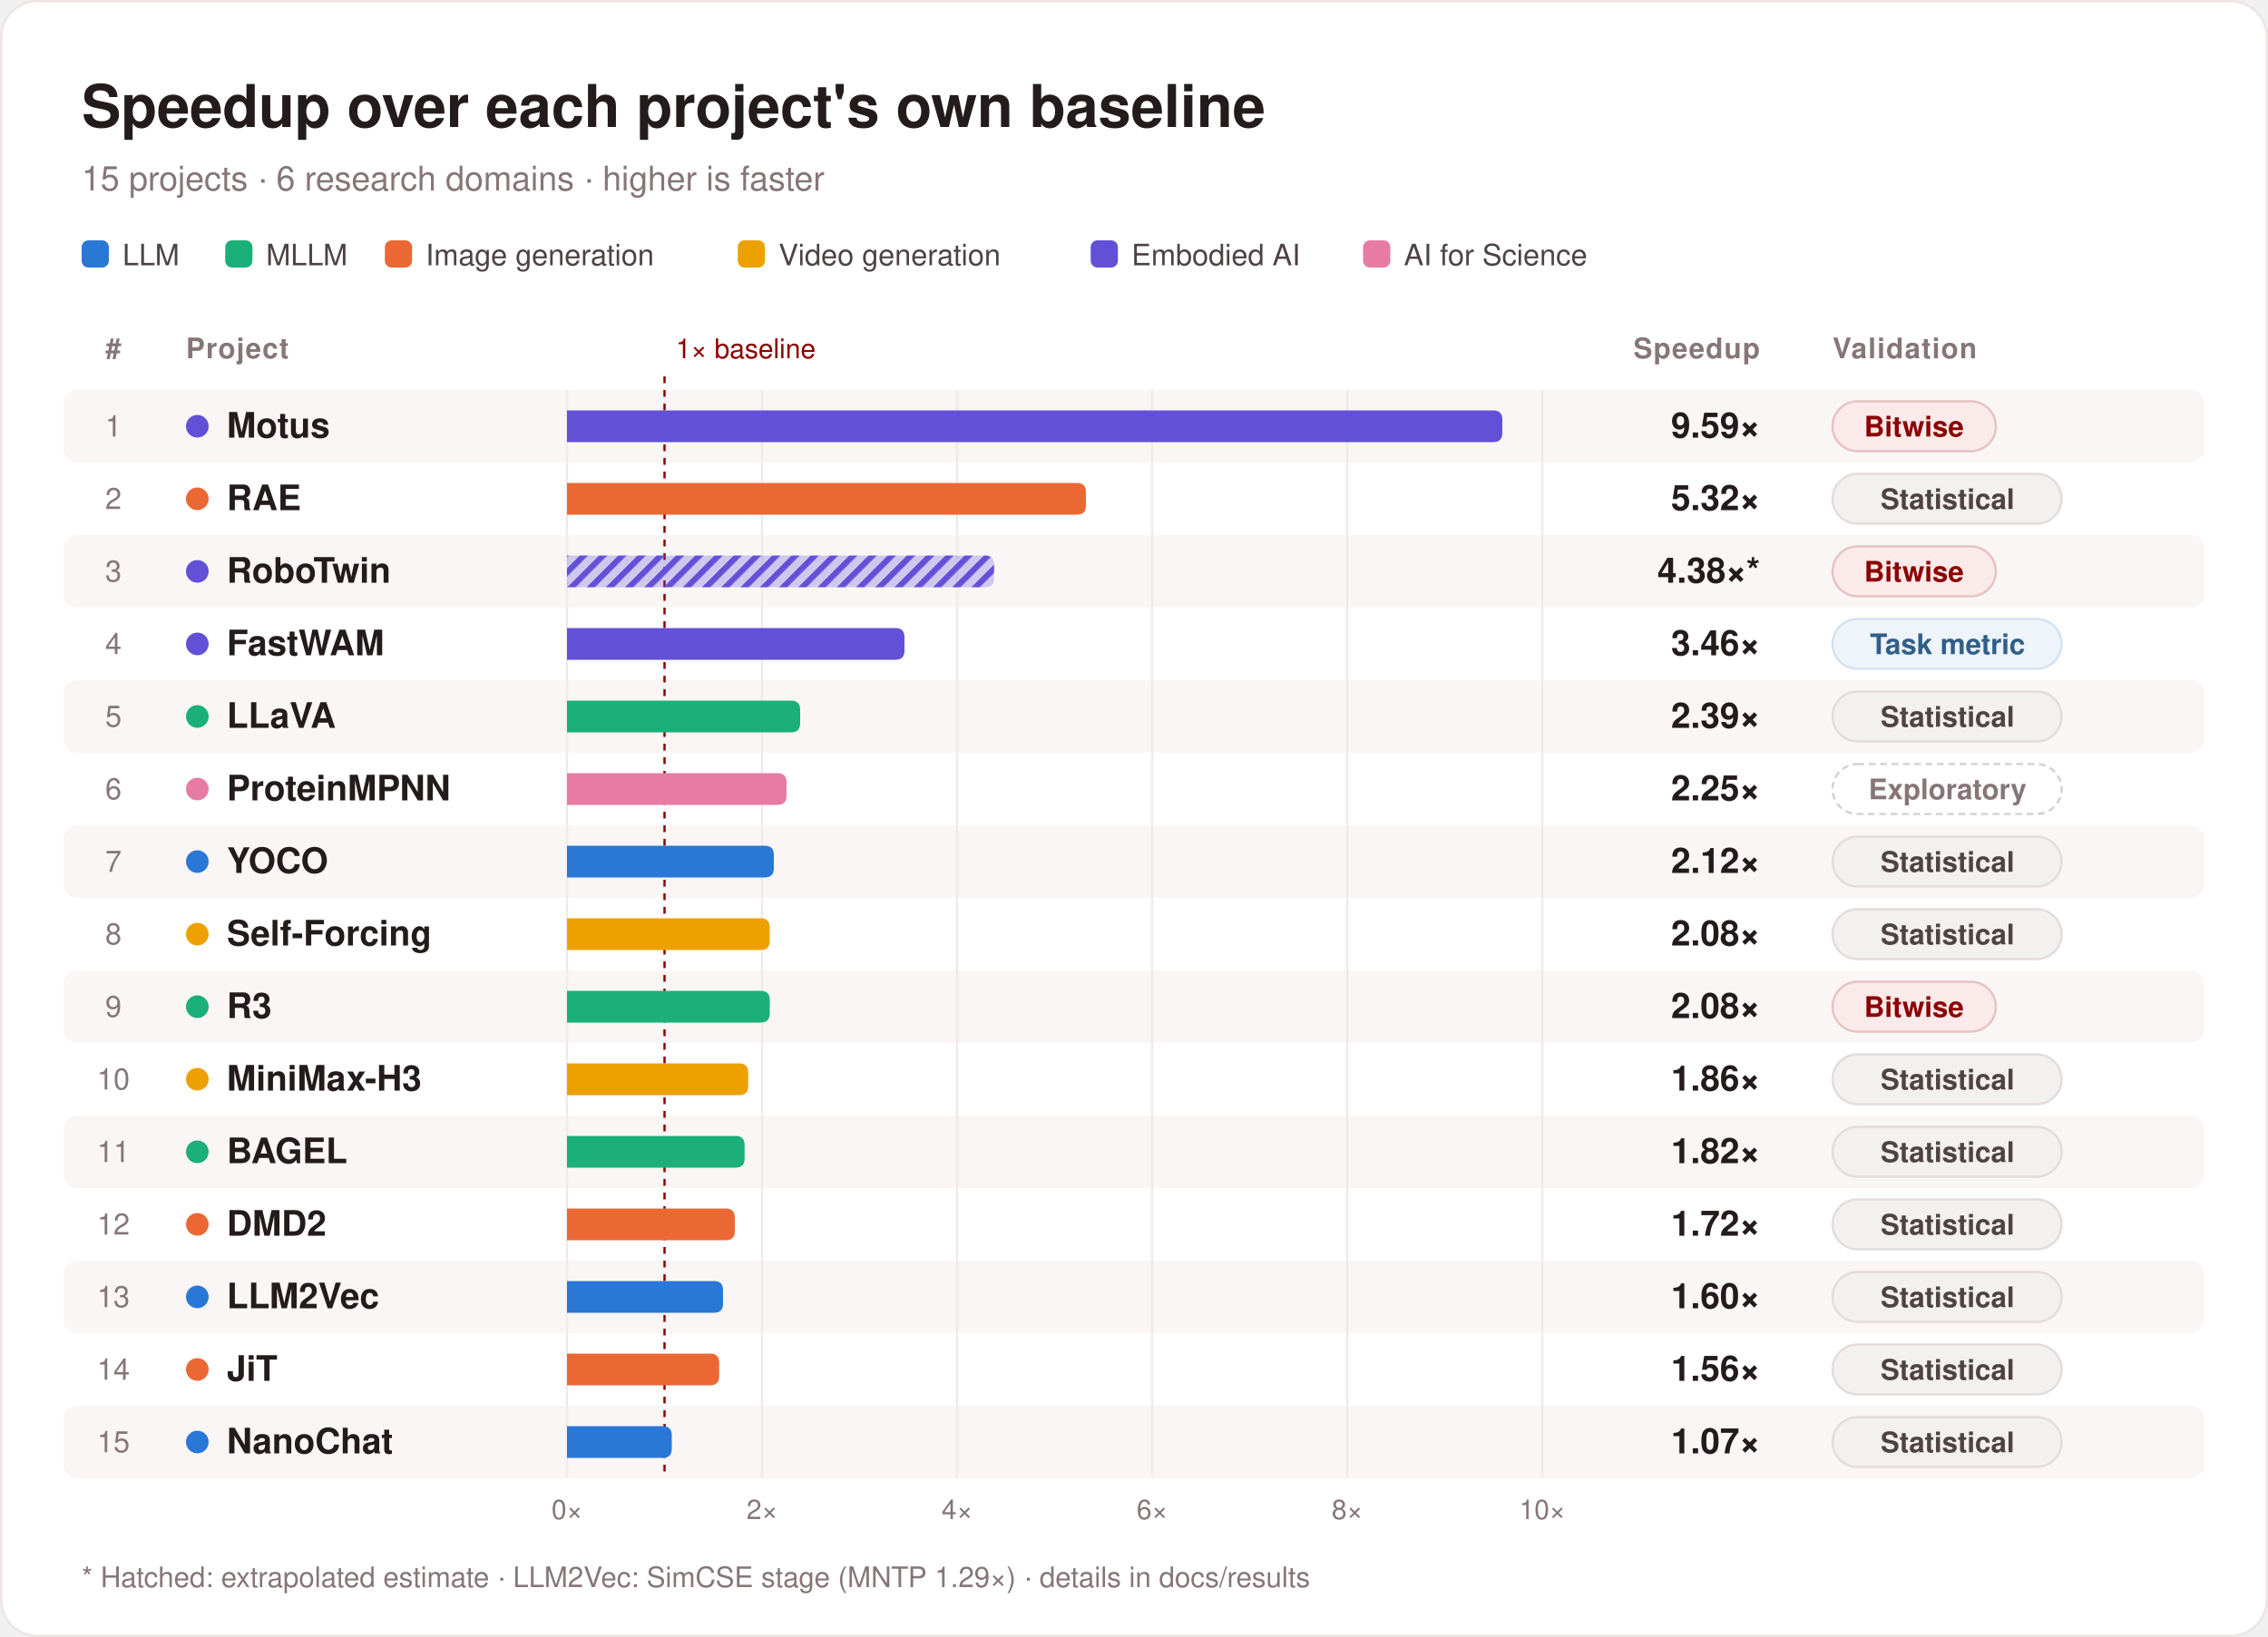
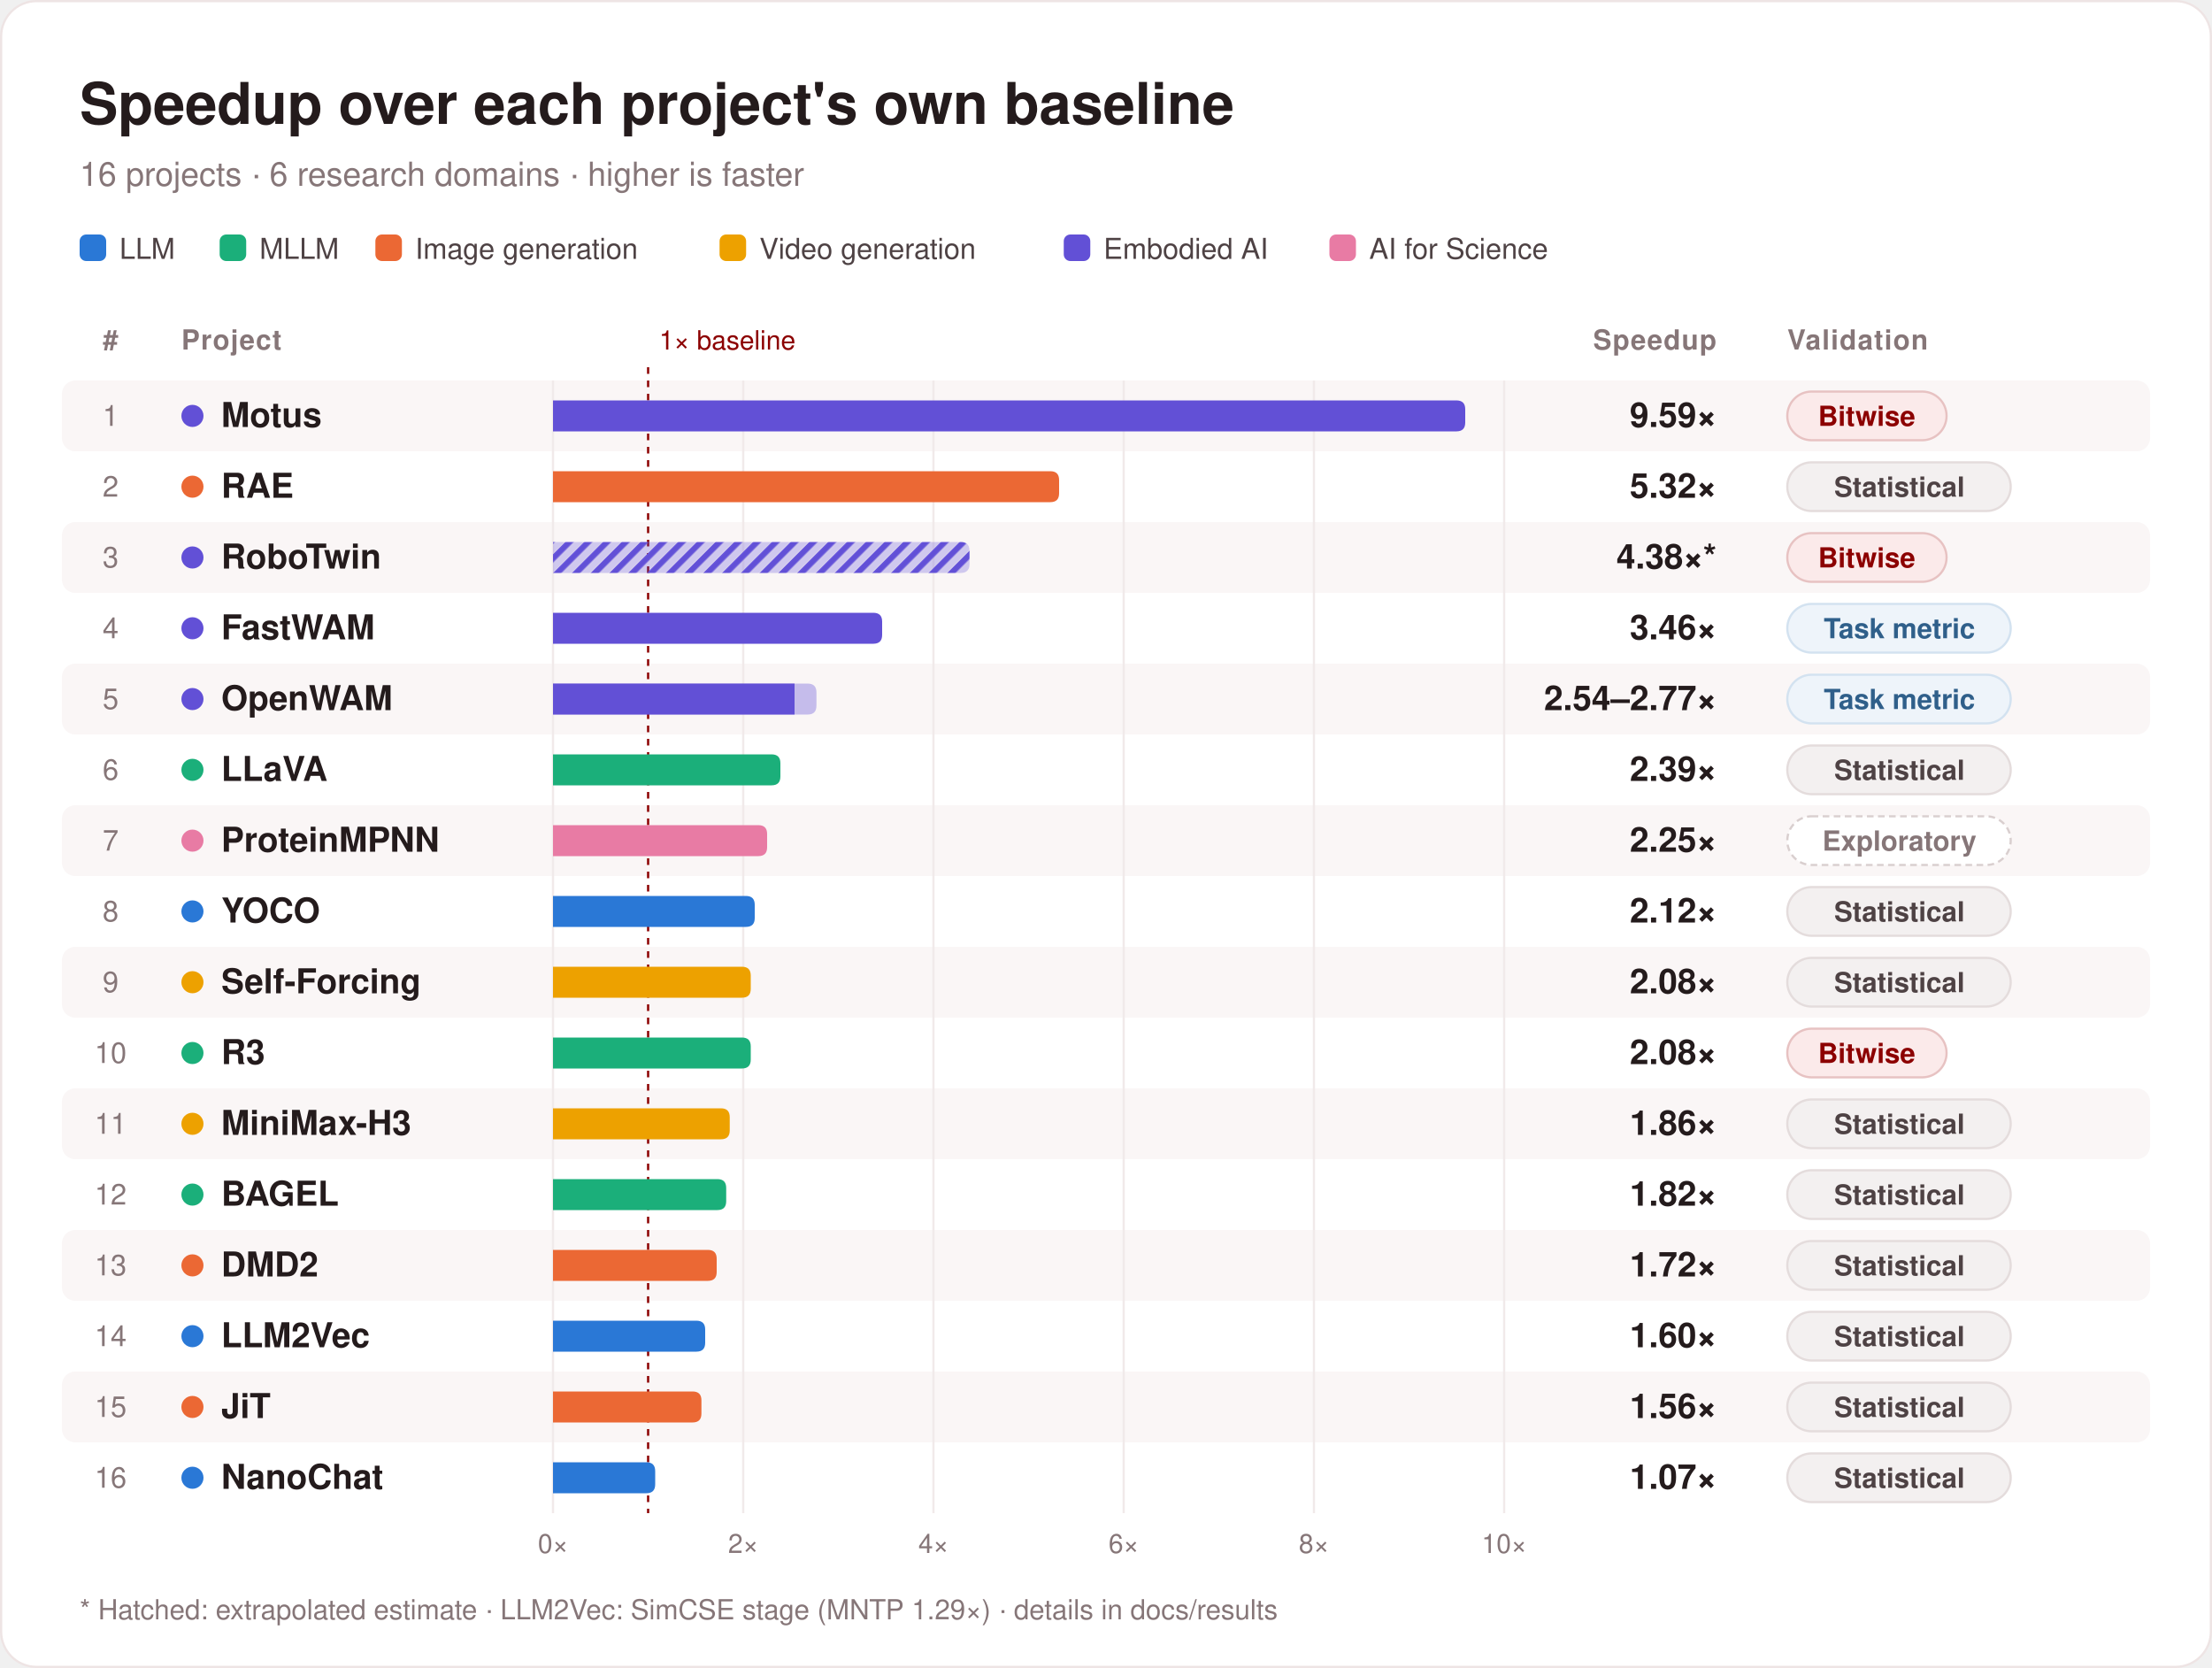
- <svg xmlns="http://www.w3.org/2000/svg" width="1000" height="722" viewBox="0 0 1000 722" role="img" aria-labelledby="t d">
+ <svg xmlns="http://www.w3.org/2000/svg" width="1000" height="754" viewBox="0 0 1000 754" role="img" aria-labelledby="t d">
  <defs>
    <pattern id="h-llm" width="6" height="6" patternUnits="userSpaceOnUse" patternTransform="rotate(45)">
      <rect width="6" height="6" fill="#2a78d6" fill-opacity=".28" />
      <rect width="2.6" height="6" fill="#2a78d6" />
    </pattern>
    <pattern id="h-mllm" width="6" height="6" patternUnits="userSpaceOnUse" patternTransform="rotate(45)">
      <rect width="6" height="6" fill="#1baf7a" fill-opacity=".28" />
      <rect width="2.6" height="6" fill="#1baf7a" />
    </pattern>
    <pattern id="h-img" width="6" height="6" patternUnits="userSpaceOnUse" patternTransform="rotate(45)">
      <rect width="6" height="6" fill="#eb6834" fill-opacity=".28" />
      <rect width="2.6" height="6" fill="#eb6834" />
    </pattern>
    <pattern id="h-vid" width="6" height="6" patternUnits="userSpaceOnUse" patternTransform="rotate(45)">
      <rect width="6" height="6" fill="#eda100" fill-opacity=".28" />
      <rect width="2.6" height="6" fill="#eda100" />
    </pattern>
    <pattern id="h-emb" width="6" height="6" patternUnits="userSpaceOnUse" patternTransform="rotate(45)">
      <rect width="6" height="6" fill="#6250d6" fill-opacity=".28" />
      <rect width="2.6" height="6" fill="#6250d6" />
    </pattern>
    <pattern id="h-sci" width="6" height="6" patternUnits="userSpaceOnUse" patternTransform="rotate(45)">
      <rect width="6" height="6" fill="#e87ba4" fill-opacity=".28" />
      <rect width="2.6" height="6" fill="#e87ba4" />
    </pattern>
    <style>text{font-family:-apple-system,BlinkMacSystemFont,"Segoe UI","Helvetica Neue",Helvetica,Arial,"PingFang SC","Hiragino Sans GB","Microsoft YaHei","Noto Sans CJK SC",sans-serif}.title{font-size:26px;font-weight:700;fill:#241B1C}.sub{font-size:15px;fill:#867678}.col{font-size:12.5px;font-weight:600;fill:#867678;letter-spacing:.04em}.rank{font-size:13px;fill:#867678;font-variant-numeric:tabular-nums}.name{font-size:15.5px;font-weight:600;fill:#241B1C}.dom{font-size:13px;fill:#867678}.val{font-size:15.5px;font-weight:700;fill:#241B1C;font-variant-numeric:tabular-nums}.chip{font-size:12.5px;font-weight:600}.leg{font-size:13px;fill:#4E4244}.tick{font-size:12px;fill:#867678;font-variant-numeric:tabular-nums}.foot{font-size:12.5px;fill:#867678}.big{font-size:26px;font-weight:800;fill:#241B1C;font-variant-numeric:tabular-nums}.tl{font-size:13px;fill:#4E4244;font-variant-numeric:tabular-nums}.tlb{font-size:13px;font-weight:700;fill:#241B1C;font-variant-numeric:tabular-nums}.q{font-size:13px;fill:#4E4244}</style>
  </defs>
-   <rect x="0.5" y="0.5" width="999" height="721" rx="16" fill="#FFFFFF" stroke="#EEE4E4" />
+   <rect x="0.5" y="0.5" width="999" height="753" rx="16" fill="#FFFFFF" stroke="#EEE4E4" />
  <text x="36" y="56" class="title">Speedup over each project's own baseline</text>
-   <text x="36" y="84" class="sub">15 projects · 6 research domains · higher is faster</text>
+   <text x="36" y="84" class="sub">16 projects · 6 research domains · higher is faster</text>
  <rect x="36" y="106" width="12" height="12" rx="3" fill="#2a78d6" />
  <text x="54" y="117" class="leg">LLM</text>
  <rect x="99.3" y="106" width="12" height="12" rx="3" fill="#1baf7a" />
  <text x="117.3" y="117" class="leg">MLLM</text>
  <rect x="169.7" y="106" width="12" height="12" rx="3" fill="#eb6834" />
  <text x="187.7" y="117" class="leg">Image generation</text>
  <rect x="325.3" y="106" width="12" height="12" rx="3" fill="#eda100" />
  <text x="343.3" y="117" class="leg">Video generation</text>
  <rect x="480.9" y="106" width="12" height="12" rx="3" fill="#6250d6" />
  <text x="498.9" y="117" class="leg">Embodied AI</text>
  <rect x="601.0" y="106" width="12" height="12" rx="3" fill="#e87ba4" />
  <text x="619.0" y="117" class="leg">AI for Science</text>
  <text x="50" y="158" class="col" text-anchor="middle">#</text>
  <text x="82" y="158" class="col">Project</text>
  <text x="776" y="158" class="col" text-anchor="end">Speedup</text>
  <text x="808" y="158" class="col">Validation</text>
  <rect x="28" y="172" width="944" height="32" rx="6" fill="#FAF6F6" />
  <rect x="28" y="236" width="944" height="32" rx="6" fill="#FAF6F6" />
  <rect x="28" y="300" width="944" height="32" rx="6" fill="#FAF6F6" />
  <rect x="28" y="364" width="944" height="32" rx="6" fill="#FAF6F6" />
  <rect x="28" y="428" width="944" height="32" rx="6" fill="#FAF6F6" />
  <rect x="28" y="492" width="944" height="32" rx="6" fill="#FAF6F6" />
  <rect x="28" y="556" width="944" height="32" rx="6" fill="#FAF6F6" />
  <rect x="28" y="620" width="944" height="32" rx="6" fill="#FAF6F6" />
-   <line x1="250.0" y1="172" x2="250.0" y2="652" stroke="#F1EAEA" stroke-width="1" />
-   <text x="250.0" y="670" class="tick" text-anchor="middle">0×</text>
-   <line x1="336.0" y1="172" x2="336.0" y2="652" stroke="#F1EAEA" stroke-width="1" />
-   <text x="336.0" y="670" class="tick" text-anchor="middle">2×</text>
-   <line x1="422.0" y1="172" x2="422.0" y2="652" stroke="#F1EAEA" stroke-width="1" />
-   <text x="422.0" y="670" class="tick" text-anchor="middle">4×</text>
-   <line x1="508.0" y1="172" x2="508.0" y2="652" stroke="#F1EAEA" stroke-width="1" />
-   <text x="508.0" y="670" class="tick" text-anchor="middle">6×</text>
-   <line x1="594.0" y1="172" x2="594.0" y2="652" stroke="#F1EAEA" stroke-width="1" />
-   <text x="594.0" y="670" class="tick" text-anchor="middle">8×</text>
-   <line x1="680.0" y1="172" x2="680.0" y2="652" stroke="#F1EAEA" stroke-width="1" />
-   <text x="680.0" y="670" class="tick" text-anchor="middle">10×</text>
-   <line x1="293.0" y1="166" x2="293.0" y2="652" stroke="#8C0000" stroke-width="1" stroke-dasharray="3 3" />
+   <line x1="250.0" y1="172" x2="250.0" y2="684" stroke="#F1EAEA" stroke-width="1" />
+   <text x="250.0" y="702" class="tick" text-anchor="middle">0×</text>
+   <line x1="336.0" y1="172" x2="336.0" y2="684" stroke="#F1EAEA" stroke-width="1" />
+   <text x="336.0" y="702" class="tick" text-anchor="middle">2×</text>
+   <line x1="422.0" y1="172" x2="422.0" y2="684" stroke="#F1EAEA" stroke-width="1" />
+   <text x="422.0" y="702" class="tick" text-anchor="middle">4×</text>
+   <line x1="508.0" y1="172" x2="508.0" y2="684" stroke="#F1EAEA" stroke-width="1" />
+   <text x="508.0" y="702" class="tick" text-anchor="middle">6×</text>
+   <line x1="594.0" y1="172" x2="594.0" y2="684" stroke="#F1EAEA" stroke-width="1" />
+   <text x="594.0" y="702" class="tick" text-anchor="middle">8×</text>
+   <line x1="680.0" y1="172" x2="680.0" y2="684" stroke="#F1EAEA" stroke-width="1" />
+   <text x="680.0" y="702" class="tick" text-anchor="middle">10×</text>
+   <line x1="293.0" y1="166" x2="293.0" y2="684" stroke="#8C0000" stroke-width="1" stroke-dasharray="3 3" />
  <text x="298.0" y="158" class="tick" fill="#8C0000" style="fill:#8C0000">1× baseline</text>
  <text x="50" y="192.5" class="rank" text-anchor="middle">1</text>
  <circle cx="87" cy="188.0" r="5" fill="#6250d6" />
  <text x="100" y="193.0" class="name">Motus</text>
  <path d="M250.0 181.0H658.4Q662.4 181.0 662.4 185.0V191.0Q662.4 195.0 658.4 195.0H250.0Z" fill="#6250d6" />
  <text x="776" y="193.0" class="val" text-anchor="end">9.59×</text>
  <rect x="808" y="177.0" width="72" height="22" rx="11" fill="#FBEAEA" stroke="#E7C2C2" />
  <text x="843.9" y="192.5" class="chip" text-anchor="middle" style="fill:#8C0000">Bitwise</text>
  <text x="50" y="224.5" class="rank" text-anchor="middle">2</text>
  <circle cx="87" cy="220.0" r="5" fill="#eb6834" />
  <text x="100" y="225.0" class="name">RAE</text>
  <path d="M250.0 213.0H474.8Q478.8 213.0 478.8 217.0V223.0Q478.8 227.0 474.8 227.0H250.0Z" fill="#eb6834" />
  <text x="776" y="225.0" class="val" text-anchor="end">5.32×</text>
  <rect x="808" y="209.0" width="101" height="22" rx="11" fill="#F3F0F0" stroke="#E4DCDC" />
  <text x="858.7" y="224.5" class="chip" text-anchor="middle" style="fill:#4E4244">Statistical</text>
  <text x="50" y="256.5" class="rank" text-anchor="middle">3</text>
  <circle cx="87" cy="252.0" r="5" fill="#6250d6" />
  <text x="100" y="257.0" class="name">RoboTwin</text>
  <path d="M250.0 245.0H434.3Q438.3 245.0 438.3 249.0V255.0Q438.3 259.0 434.3 259.0H250.0Z" fill="url(#h-emb)" />
  <text x="776" y="257.0" class="val" text-anchor="end">4.38×*</text>
  <rect x="808" y="241.0" width="72" height="22" rx="11" fill="#FBEAEA" stroke="#E7C2C2" />
  <text x="843.9" y="256.5" class="chip" text-anchor="middle" style="fill:#8C0000">Bitwise</text>
  <text x="50" y="288.5" class="rank" text-anchor="middle">4</text>
  <circle cx="87" cy="284.0" r="5" fill="#6250d6" />
  <text x="100" y="289.0" class="name">FastWAM</text>
  <path d="M250.0 277.0H394.8Q398.8 277.0 398.8 281.0V287.0Q398.8 291.0 394.8 291.0H250.0Z" fill="#6250d6" />
  <text x="776" y="289.0" class="val" text-anchor="end">3.46×</text>
  <rect x="808" y="273.0" width="101" height="22" rx="11" fill="#EEF4FA" stroke="#D3E2F0" />
  <text x="858.7" y="288.5" class="chip" text-anchor="middle" style="fill:#2F5F8A">Task metric</text>
  <text x="50" y="320.5" class="rank" text-anchor="middle">5</text>
-   <circle cx="87" cy="316.0" r="5" fill="#1baf7a" />
-   <text x="100" y="321.0" class="name">LLaVA</text>
-   <path d="M250.0 309.0H348.8Q352.8 309.0 352.8 313.0V319.0Q352.8 323.0 348.8 323.0H250.0Z" fill="#1baf7a" />
-   <text x="776" y="321.0" class="val" text-anchor="end">2.39×</text>
-   <rect x="808" y="305.0" width="101" height="22" rx="11" fill="#F3F0F0" stroke="#E4DCDC" />
-   <text x="858.7" y="320.5" class="chip" text-anchor="middle" style="fill:#4E4244">Statistical</text>
+   <circle cx="87" cy="316.0" r="5" fill="#6250d6" />
+   <text x="100" y="321.0" class="name">OpenWAM</text>
+   <path d="M250.0 309.0H365.1Q369.1 309.0 369.1 313.0V319.0Q369.1 323.0 365.1 323.0H250.0Z" fill="#6250d6" fill-opacity=".35" />
+   <path d="M250.0 309.0H359.2Q359.2 309.0 359.2 309.0V323.0Q359.2 323.0 359.2 323.0H250.0Z" fill="#6250d6" />
+   <text x="776" y="321.0" class="val" text-anchor="end">2.54–2.77×</text>
+   <rect x="808" y="305.0" width="101" height="22" rx="11" fill="#EEF4FA" stroke="#D3E2F0" />
+   <text x="858.7" y="320.5" class="chip" text-anchor="middle" style="fill:#2F5F8A">Task metric</text>
  <text x="50" y="352.5" class="rank" text-anchor="middle">6</text>
-   <circle cx="87" cy="348.0" r="5" fill="#e87ba4" />
-   <text x="100" y="353.0" class="name">ProteinMPNN</text>
-   <path d="M250.0 341.0H342.8Q346.8 341.0 346.8 345.0V351.0Q346.8 355.0 342.8 355.0H250.0Z" fill="#e87ba4" />
-   <text x="776" y="353.0" class="val" text-anchor="end">2.25×</text>
-   <rect x="808" y="337.0" width="101" height="22" rx="11" fill="#FFFFFF" stroke="#D9CFCF" stroke-dasharray="3 2" />
-   <text x="858.7" y="352.5" class="chip" text-anchor="middle" style="fill:#867678">Exploratory</text>
+   <circle cx="87" cy="348.0" r="5" fill="#1baf7a" />
+   <text x="100" y="353.0" class="name">LLaVA</text>
+   <path d="M250.0 341.0H348.8Q352.8 341.0 352.8 345.0V351.0Q352.8 355.0 348.8 355.0H250.0Z" fill="#1baf7a" />
+   <text x="776" y="353.0" class="val" text-anchor="end">2.39×</text>
+   <rect x="808" y="337.0" width="101" height="22" rx="11" fill="#F3F0F0" stroke="#E4DCDC" />
+   <text x="858.7" y="352.5" class="chip" text-anchor="middle" style="fill:#4E4244">Statistical</text>
  <text x="50" y="384.5" class="rank" text-anchor="middle">7</text>
-   <circle cx="87" cy="380.0" r="5" fill="#2a78d6" />
-   <text x="100" y="385.0" class="name">YOCO</text>
-   <path d="M250.0 373.0H337.2Q341.2 373.0 341.2 377.0V383.0Q341.2 387.0 337.2 387.0H250.0Z" fill="#2a78d6" />
-   <text x="776" y="385.0" class="val" text-anchor="end">2.12×</text>
-   <rect x="808" y="369.0" width="101" height="22" rx="11" fill="#F3F0F0" stroke="#E4DCDC" />
-   <text x="858.7" y="384.5" class="chip" text-anchor="middle" style="fill:#4E4244">Statistical</text>
+   <circle cx="87" cy="380.0" r="5" fill="#e87ba4" />
+   <text x="100" y="385.0" class="name">ProteinMPNN</text>
+   <path d="M250.0 373.0H342.8Q346.8 373.0 346.8 377.0V383.0Q346.8 387.0 342.8 387.0H250.0Z" fill="#e87ba4" />
+   <text x="776" y="385.0" class="val" text-anchor="end">2.25×</text>
+   <rect x="808" y="369.0" width="101" height="22" rx="11" fill="#FFFFFF" stroke="#D9CFCF" stroke-dasharray="3 2" />
+   <text x="858.7" y="384.5" class="chip" text-anchor="middle" style="fill:#867678">Exploratory</text>
  <text x="50" y="416.5" class="rank" text-anchor="middle">8</text>
-   <circle cx="87" cy="412.0" r="5" fill="#eda100" />
-   <text x="100" y="417.0" class="name">Self-Forcing</text>
-   <path d="M250.0 405.0H335.4Q339.4 405.0 339.4 409.0V415.0Q339.4 419.0 335.4 419.0H250.0Z" fill="#eda100" />
-   <text x="776" y="417.0" class="val" text-anchor="end">2.08×</text>
+   <circle cx="87" cy="412.0" r="5" fill="#2a78d6" />
+   <text x="100" y="417.0" class="name">YOCO</text>
+   <path d="M250.0 405.0H337.2Q341.2 405.0 341.2 409.0V415.0Q341.2 419.0 337.2 419.0H250.0Z" fill="#2a78d6" />
+   <text x="776" y="417.0" class="val" text-anchor="end">2.12×</text>
  <rect x="808" y="401.0" width="101" height="22" rx="11" fill="#F3F0F0" stroke="#E4DCDC" />
  <text x="858.7" y="416.5" class="chip" text-anchor="middle" style="fill:#4E4244">Statistical</text>
  <text x="50" y="448.5" class="rank" text-anchor="middle">9</text>
-   <circle cx="87" cy="444.0" r="5" fill="#1baf7a" />
-   <text x="100" y="449.0" class="name">R3</text>
-   <path d="M250.0 437.0H335.4Q339.4 437.0 339.4 441.0V447.0Q339.4 451.0 335.4 451.0H250.0Z" fill="#1baf7a" />
+   <circle cx="87" cy="444.0" r="5" fill="#eda100" />
+   <text x="100" y="449.0" class="name">Self-Forcing</text>
+   <path d="M250.0 437.0H335.4Q339.4 437.0 339.4 441.0V447.0Q339.4 451.0 335.4 451.0H250.0Z" fill="#eda100" />
  <text x="776" y="449.0" class="val" text-anchor="end">2.08×</text>
-   <rect x="808" y="433.0" width="72" height="22" rx="11" fill="#FBEAEA" stroke="#E7C2C2" />
-   <text x="843.9" y="448.5" class="chip" text-anchor="middle" style="fill:#8C0000">Bitwise</text>
+   <rect x="808" y="433.0" width="101" height="22" rx="11" fill="#F3F0F0" stroke="#E4DCDC" />
+   <text x="858.7" y="448.5" class="chip" text-anchor="middle" style="fill:#4E4244">Statistical</text>
  <text x="50" y="480.5" class="rank" text-anchor="middle">10</text>
-   <circle cx="87" cy="476.0" r="5" fill="#eda100" />
-   <text x="100" y="481.0" class="name">MiniMax-H3</text>
-   <path d="M250.0 469.0H325.9Q329.9 469.0 329.9 473.0V479.0Q329.9 483.0 325.9 483.0H250.0Z" fill="#eda100" />
-   <text x="776" y="481.0" class="val" text-anchor="end">1.86×</text>
-   <rect x="808" y="465.0" width="101" height="22" rx="11" fill="#F3F0F0" stroke="#E4DCDC" />
-   <text x="858.7" y="480.5" class="chip" text-anchor="middle" style="fill:#4E4244">Statistical</text>
+   <circle cx="87" cy="476.0" r="5" fill="#1baf7a" />
+   <text x="100" y="481.0" class="name">R3</text>
+   <path d="M250.0 469.0H335.4Q339.4 469.0 339.4 473.0V479.0Q339.4 483.0 335.4 483.0H250.0Z" fill="#1baf7a" />
+   <text x="776" y="481.0" class="val" text-anchor="end">2.08×</text>
+   <rect x="808" y="465.0" width="72" height="22" rx="11" fill="#FBEAEA" stroke="#E7C2C2" />
+   <text x="843.9" y="480.5" class="chip" text-anchor="middle" style="fill:#8C0000">Bitwise</text>
  <text x="50" y="512.5" class="rank" text-anchor="middle">11</text>
-   <circle cx="87" cy="508.0" r="5" fill="#1baf7a" />
-   <text x="100" y="513.0" class="name">BAGEL</text>
-   <path d="M250.0 501.0H324.3Q328.3 501.0 328.3 505.0V511.0Q328.3 515.0 324.3 515.0H250.0Z" fill="#1baf7a" />
-   <text x="776" y="513.0" class="val" text-anchor="end">1.82×</text>
+   <circle cx="87" cy="508.0" r="5" fill="#eda100" />
+   <text x="100" y="513.0" class="name">MiniMax-H3</text>
+   <path d="M250.0 501.0H325.9Q329.9 501.0 329.9 505.0V511.0Q329.9 515.0 325.9 515.0H250.0Z" fill="#eda100" />
+   <text x="776" y="513.0" class="val" text-anchor="end">1.86×</text>
  <rect x="808" y="497.0" width="101" height="22" rx="11" fill="#F3F0F0" stroke="#E4DCDC" />
  <text x="858.7" y="512.5" class="chip" text-anchor="middle" style="fill:#4E4244">Statistical</text>
  <text x="50" y="544.5" class="rank" text-anchor="middle">12</text>
-   <circle cx="87" cy="540.0" r="5" fill="#eb6834" />
-   <text x="100" y="545.0" class="name">DMD2</text>
-   <path d="M250.0 533.0H320.0Q324.0 533.0 324.0 537.0V543.0Q324.0 547.0 320.0 547.0H250.0Z" fill="#eb6834" />
-   <text x="776" y="545.0" class="val" text-anchor="end">1.72×</text>
+   <circle cx="87" cy="540.0" r="5" fill="#1baf7a" />
+   <text x="100" y="545.0" class="name">BAGEL</text>
+   <path d="M250.0 533.0H324.3Q328.3 533.0 328.3 537.0V543.0Q328.3 547.0 324.3 547.0H250.0Z" fill="#1baf7a" />
+   <text x="776" y="545.0" class="val" text-anchor="end">1.82×</text>
  <rect x="808" y="529.0" width="101" height="22" rx="11" fill="#F3F0F0" stroke="#E4DCDC" />
  <text x="858.7" y="544.5" class="chip" text-anchor="middle" style="fill:#4E4244">Statistical</text>
  <text x="50" y="576.5" class="rank" text-anchor="middle">13</text>
-   <circle cx="87" cy="572.0" r="5" fill="#2a78d6" />
-   <text x="100" y="577.0" class="name">LLM2Vec</text>
-   <path d="M250.0 565.0H314.8Q318.8 565.0 318.8 569.0V575.0Q318.8 579.0 314.8 579.0H250.0Z" fill="#2a78d6" />
-   <text x="776" y="577.0" class="val" text-anchor="end">1.60×</text>
+   <circle cx="87" cy="572.0" r="5" fill="#eb6834" />
+   <text x="100" y="577.0" class="name">DMD2</text>
+   <path d="M250.0 565.0H320.0Q324.0 565.0 324.0 569.0V575.0Q324.0 579.0 320.0 579.0H250.0Z" fill="#eb6834" />
+   <text x="776" y="577.0" class="val" text-anchor="end">1.72×</text>
  <rect x="808" y="561.0" width="101" height="22" rx="11" fill="#F3F0F0" stroke="#E4DCDC" />
  <text x="858.7" y="576.5" class="chip" text-anchor="middle" style="fill:#4E4244">Statistical</text>
  <text x="50" y="608.5" class="rank" text-anchor="middle">14</text>
-   <circle cx="87" cy="604.0" r="5" fill="#eb6834" />
-   <text x="100" y="609.0" class="name">JiT</text>
-   <path d="M250.0 597.0H313.1Q317.1 597.0 317.1 601.0V607.0Q317.1 611.0 313.1 611.0H250.0Z" fill="#eb6834" />
-   <text x="776" y="609.0" class="val" text-anchor="end">1.56×</text>
+   <circle cx="87" cy="604.0" r="5" fill="#2a78d6" />
+   <text x="100" y="609.0" class="name">LLM2Vec</text>
+   <path d="M250.0 597.0H314.8Q318.8 597.0 318.8 601.0V607.0Q318.8 611.0 314.8 611.0H250.0Z" fill="#2a78d6" />
+   <text x="776" y="609.0" class="val" text-anchor="end">1.60×</text>
  <rect x="808" y="593.0" width="101" height="22" rx="11" fill="#F3F0F0" stroke="#E4DCDC" />
  <text x="858.7" y="608.5" class="chip" text-anchor="middle" style="fill:#4E4244">Statistical</text>
  <text x="50" y="640.5" class="rank" text-anchor="middle">15</text>
-   <circle cx="87" cy="636.0" r="5" fill="#2a78d6" />
-   <text x="100" y="641.0" class="name">NanoChat</text>
-   <path d="M250.0 629.0H292.2Q296.2 629.0 296.2 633.0V639.0Q296.2 643.0 292.2 643.0H250.0Z" fill="#2a78d6" />
-   <text x="776" y="641.0" class="val" text-anchor="end">1.07×</text>
+   <circle cx="87" cy="636.0" r="5" fill="#eb6834" />
+   <text x="100" y="641.0" class="name">JiT</text>
+   <path d="M250.0 629.0H313.1Q317.1 629.0 317.1 633.0V639.0Q317.1 643.0 313.1 643.0H250.0Z" fill="#eb6834" />
+   <text x="776" y="641.0" class="val" text-anchor="end">1.56×</text>
  <rect x="808" y="625.0" width="101" height="22" rx="11" fill="#F3F0F0" stroke="#E4DCDC" />
  <text x="858.7" y="640.5" class="chip" text-anchor="middle" style="fill:#4E4244">Statistical</text>
-   <text x="36" y="700" class="foot">* Hatched: extrapolated estimate · LLM2Vec: SimCSE stage (MNTP 1.29×) · details in docs/results</text>
+   <text x="50" y="672.5" class="rank" text-anchor="middle">16</text>
+   <circle cx="87" cy="668.0" r="5" fill="#2a78d6" />
+   <text x="100" y="673.0" class="name">NanoChat</text>
+   <path d="M250.0 661.0H292.2Q296.2 661.0 296.2 665.0V671.0Q296.2 675.0 292.2 675.0H250.0Z" fill="#2a78d6" />
+   <text x="776" y="673.0" class="val" text-anchor="end">1.07×</text>
+   <rect x="808" y="657.0" width="101" height="22" rx="11" fill="#F3F0F0" stroke="#E4DCDC" />
+   <text x="858.7" y="672.5" class="chip" text-anchor="middle" style="fill:#4E4244">Statistical</text>
+   <text x="36" y="732" class="foot">* Hatched: extrapolated estimate · LLM2Vec: SimCSE stage (MNTP 1.29×) · details in docs/results</text>
</svg>
